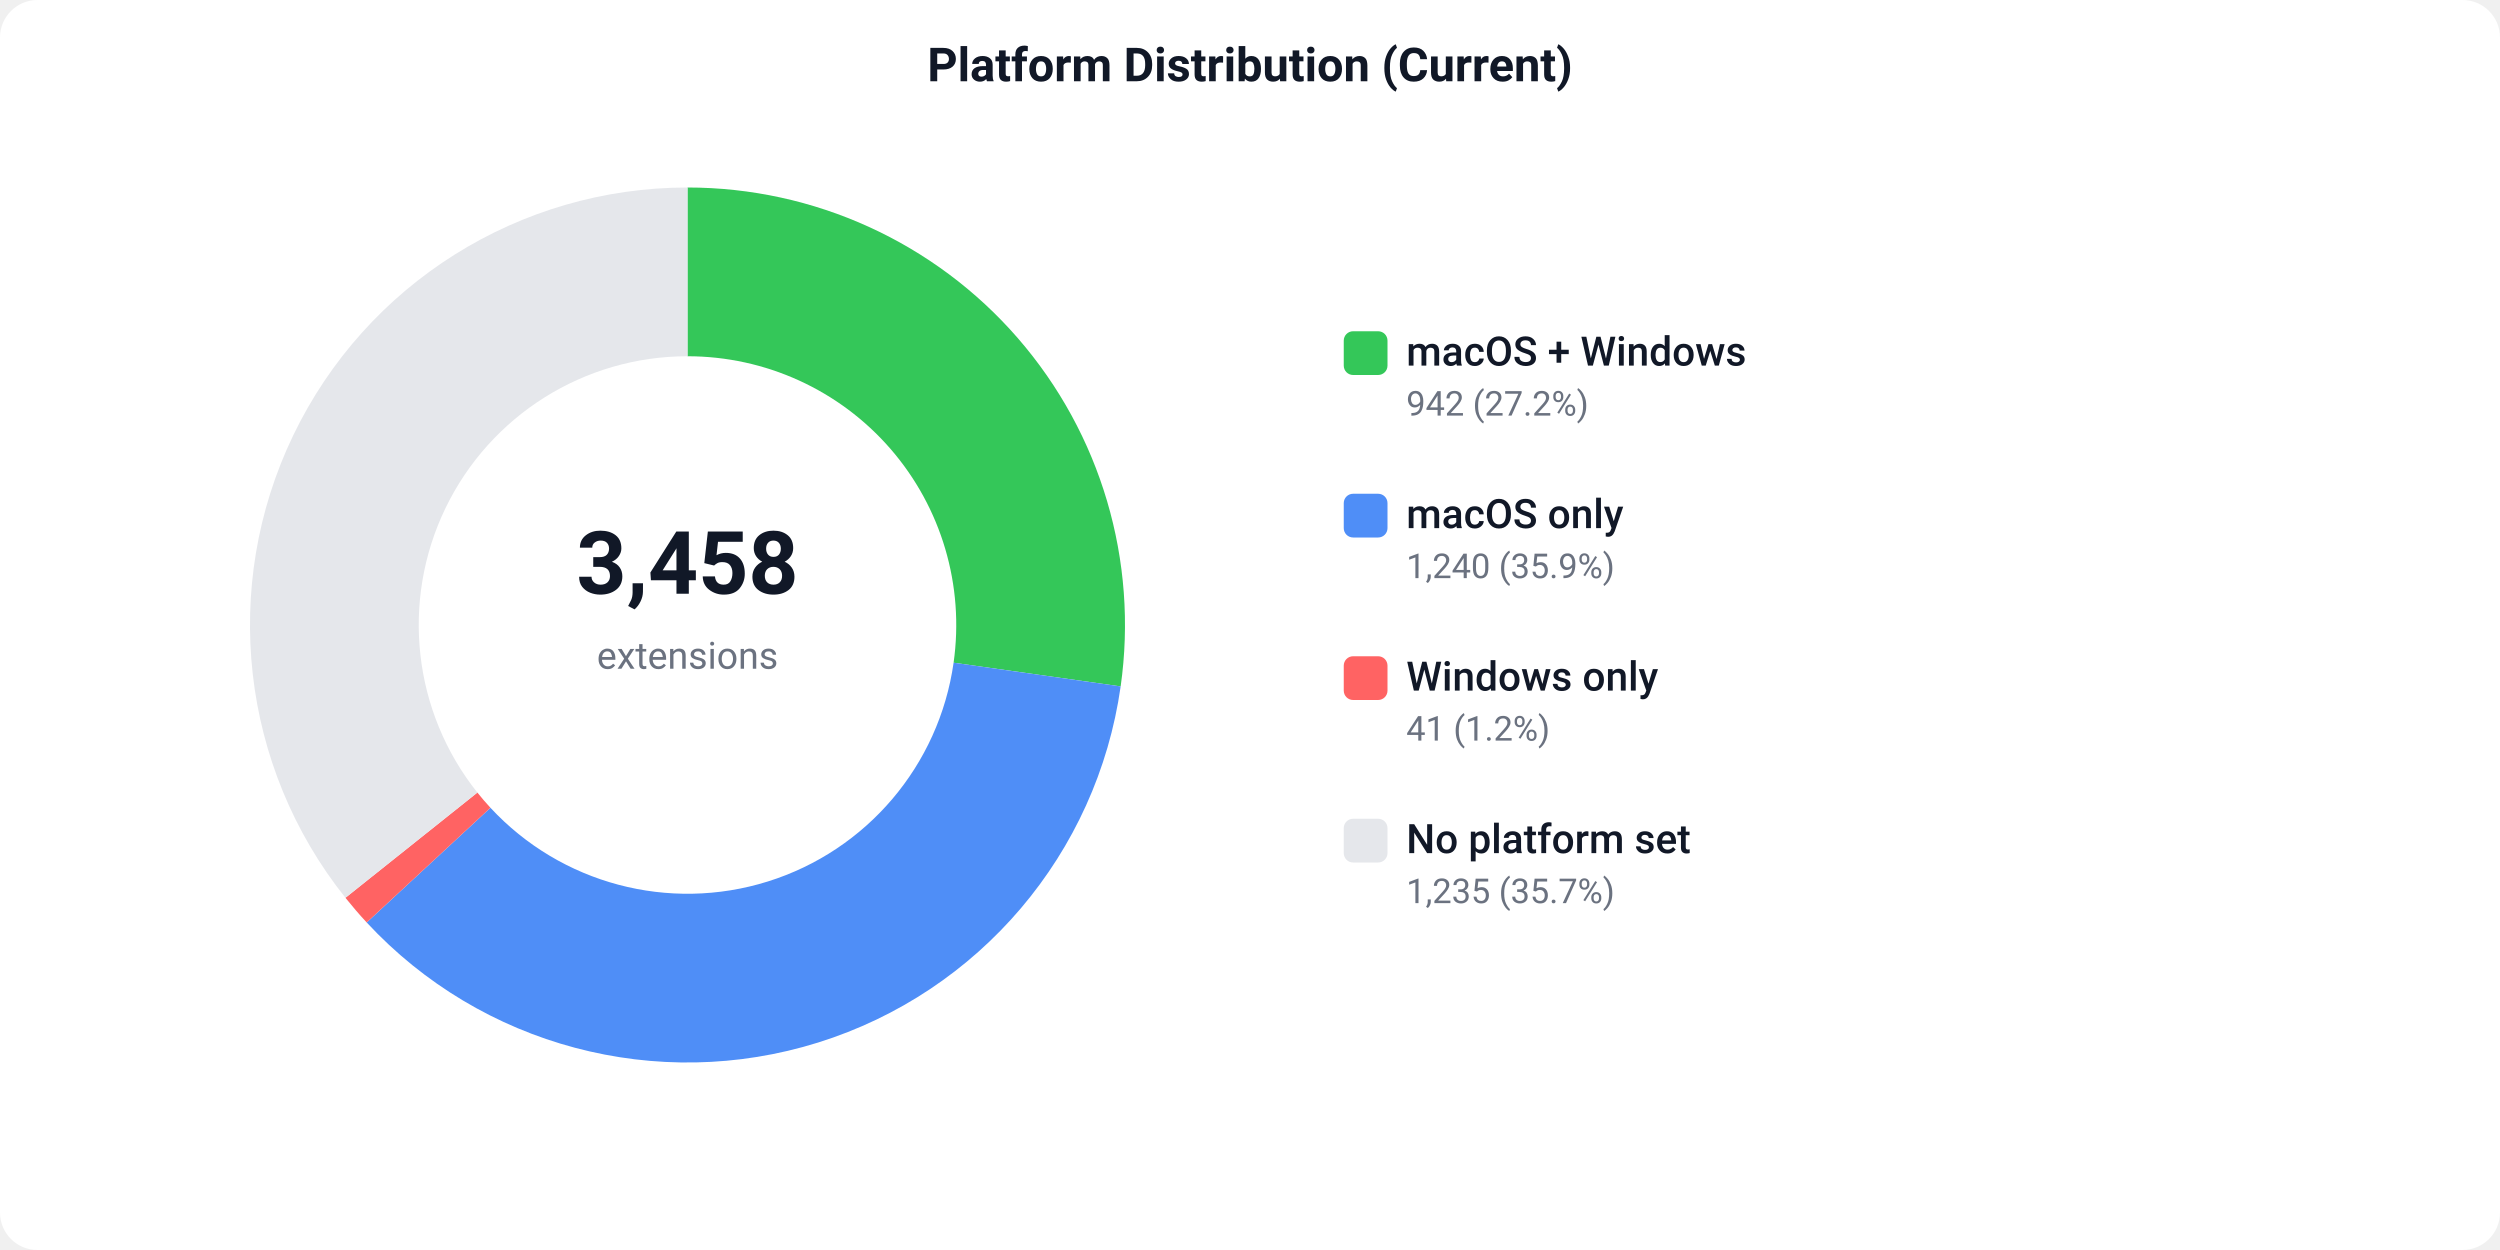
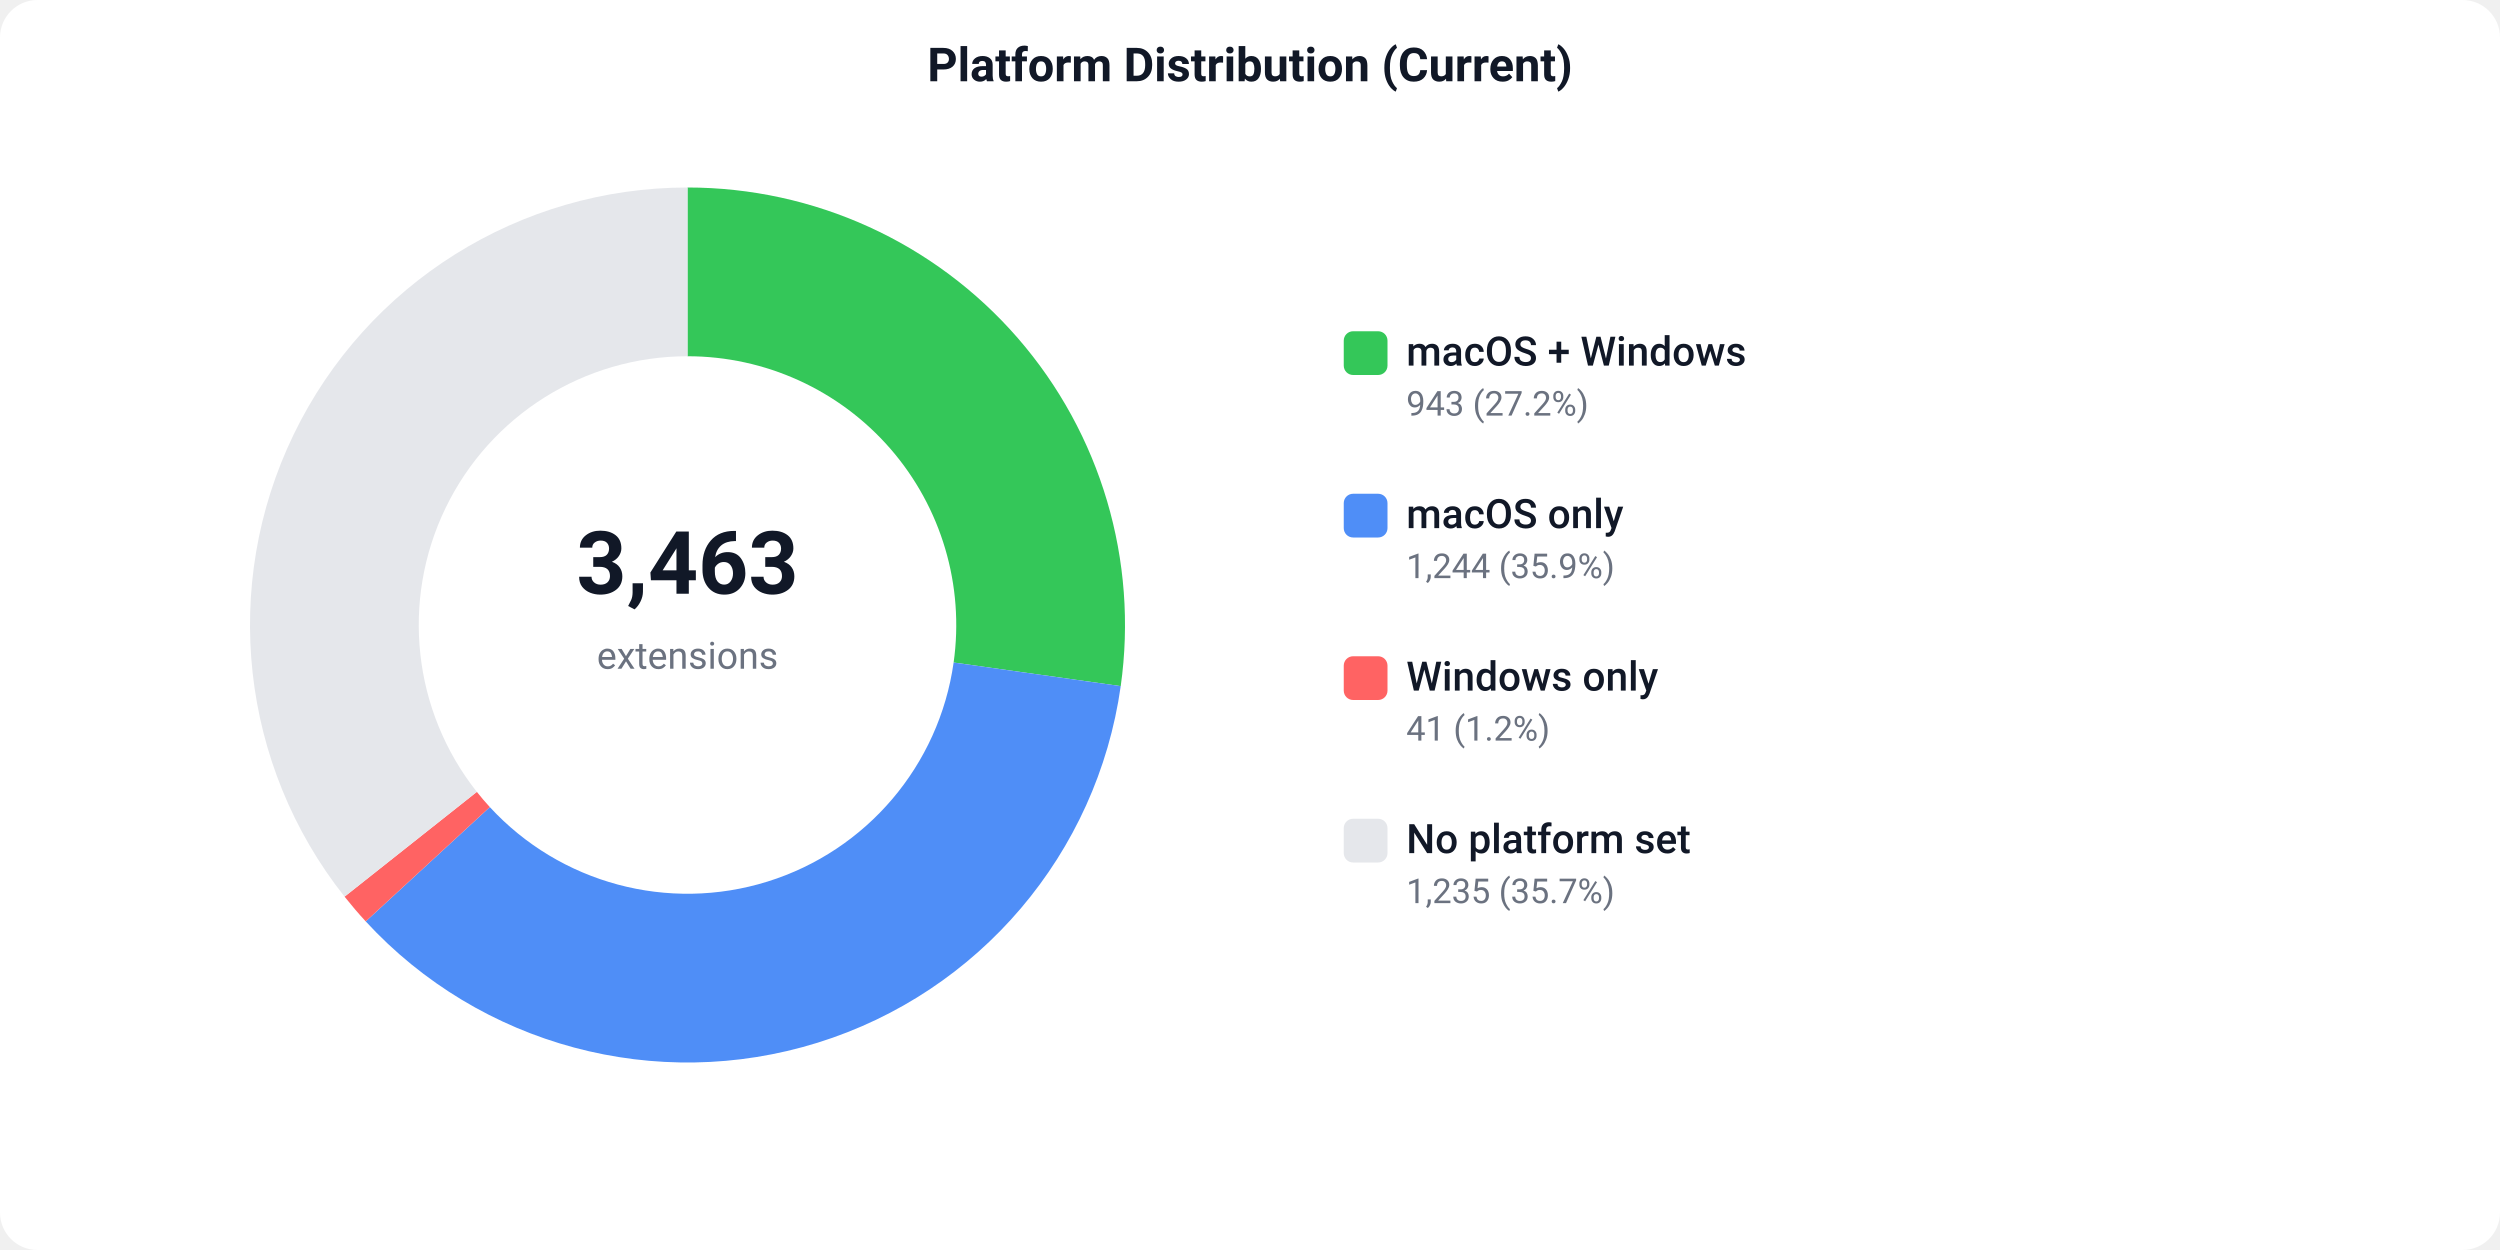
<svg xmlns="http://www.w3.org/2000/svg" width="800" height="400" viewBox="0 0 800 400">
  <defs>
    <style>text { font-family: -apple-system, BlinkMacSystemFont, 'Segoe UI', Roboto, sans-serif; }</style>
  </defs>
  <rect width="800" height="400" fill="#ffffff" rx="12" />
  <text x="400" y="26" text-anchor="middle" font-size="15" font-weight="600" fill="#111827">Platform Distribution (Current)</text>
-   <path d="M 220.00 60.00 A 140 140 0 0 1 358.61 219.65 L 305.15 212.07 A 86 86 0 0 0 220.00 114.00 Z" fill="#34C759" />
-   <path d="M 358.61 219.65 A 140 140 0 0 1 117.34 295.19 L 156.94 258.48 A 86 86 0 0 0 305.15 212.07 Z" fill="#4F8EF7" />
-   <path d="M 117.34 295.19 A 140 140 0 0 1 110.54 287.29 L 152.76 253.62 A 86 86 0 0 0 156.94 258.48 Z" fill="#FF6363" />
-   <path d="M 110.54 287.29 A 140 140 0 0 1 220.00 60.00 L 220.00 114.00 A 86 86 0 0 0 152.76 253.62 Z" fill="#e5e7eb" />
-   <text x="220" y="190" text-anchor="middle" font-size="28" font-weight="700" fill="#111827">3,458</text>
+   <path d="M 220.00 60.00 A 140 140 0 0 1 358.63 219.56 L 305.16 212.01 A 86 86 0 0 0 220.00 114.00 Z" fill="#34C759" />
+   <path d="M 358.63 219.56 A 140 140 0 0 1 117.03 294.85 L 156.74 258.26 A 86 86 0 0 0 305.16 212.01 Z" fill="#4F8EF7" />
+   <path d="M 117.03 294.85 A 140 140 0 0 1 110.26 286.93 L 152.59 253.40 A 86 86 0 0 0 156.74 258.26 Z" fill="#FF6363" />
+   <path d="M 110.26 286.93 A 140 140 0 0 1 220.00 60.00 L 220.00 114.00 A 86 86 0 0 0 152.59 253.40 Z" fill="#e5e7eb" />
+   <text x="220" y="190" text-anchor="middle" font-size="28" font-weight="700" fill="#111827">3,463</text>
  <text x="220" y="214" text-anchor="middle" font-size="12" fill="#6b7280">extensions</text>
  <rect x="430" y="106" width="14" height="14" fill="#34C759" rx="3" />
  <text x="450" y="117" font-size="13" font-weight="500" fill="#111827">macOS + Windows</text>
-   <text x="450" y="133" font-size="11" fill="#6b7280">942 (27.2%)</text>
+   <text x="450" y="133" font-size="11" fill="#6b7280">943 (27.2%)</text>
  <rect x="430" y="158" width="14" height="14" fill="#4F8EF7" rx="3" />
  <text x="450" y="169" font-size="13" font-weight="500" fill="#111827">macOS only</text>
-   <text x="450" y="185" font-size="11" fill="#6b7280">1,240 (35.9%)</text>
+   <text x="450" y="185" font-size="11" fill="#6b7280">1,244 (35.9%)</text>
  <rect x="430" y="210" width="14" height="14" fill="#FF6363" rx="3" />
  <text x="450" y="221" font-size="13" font-weight="500" fill="#111827">Windows only</text>
  <text x="450" y="237" font-size="11" fill="#6b7280">41 (1.2%)</text>
  <rect x="430" y="262" width="14" height="14" fill="#e5e7eb" rx="3" />
  <text x="450" y="273" font-size="13" font-weight="500" fill="#111827">No platform set</text>
  <text x="450" y="289" font-size="11" fill="#6b7280">1,235 (35.7%)</text>
</svg>
